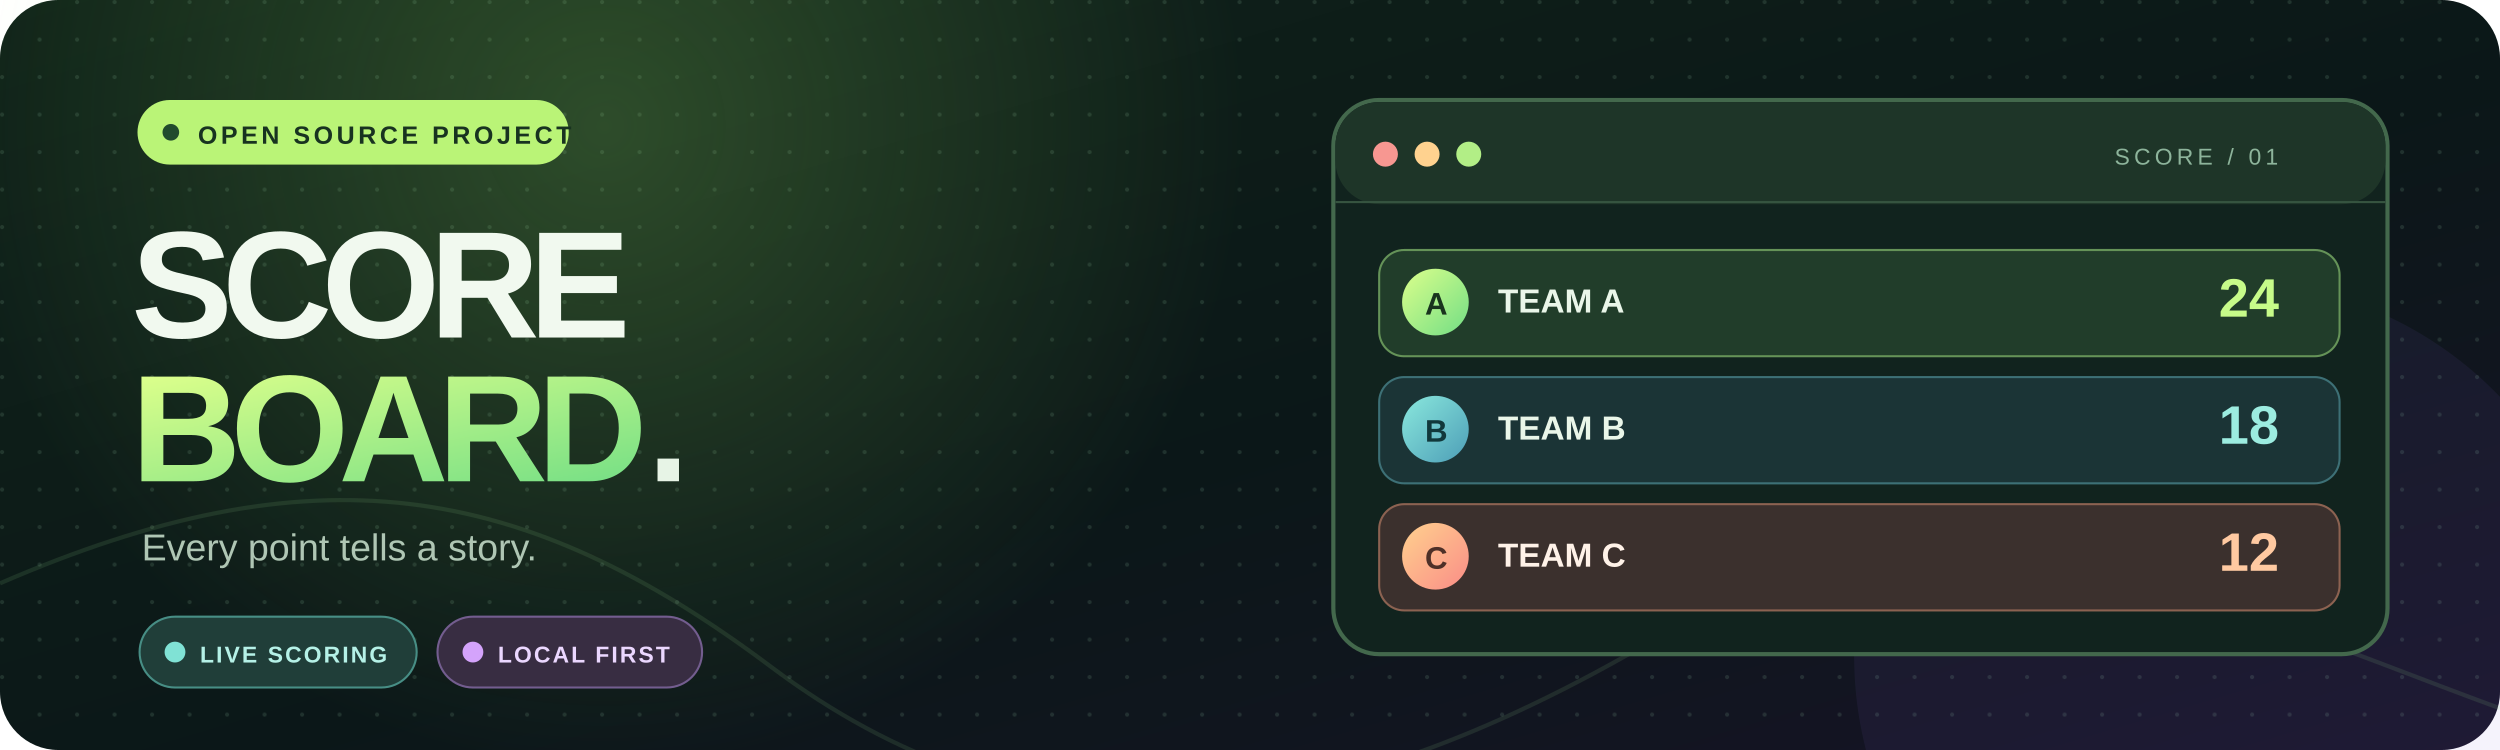
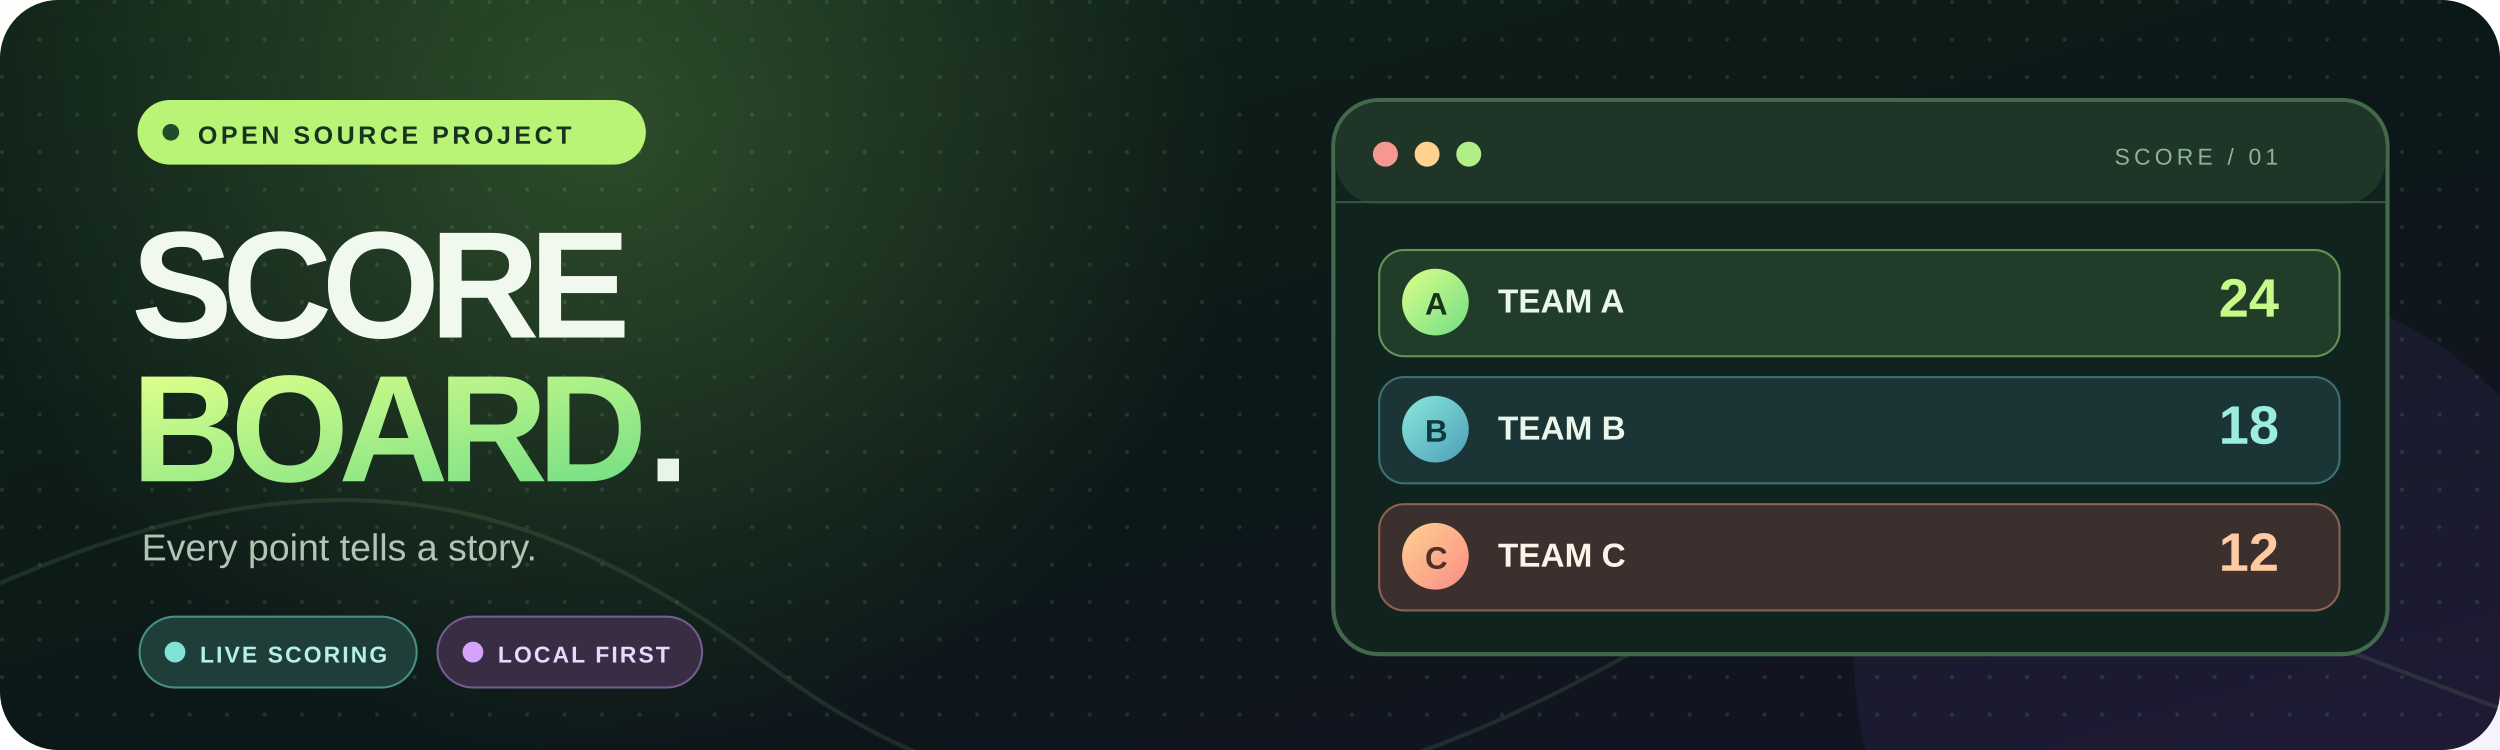
<svg xmlns="http://www.w3.org/2000/svg" width="1200" height="360" viewBox="0 0 1200 360" role="img" aria-labelledby="title desc">
  <defs>
    <linearGradient id="background" x1="0" y1="0" x2="1" y2="1">
      <stop stop-color="#102419" />
      <stop offset=".55" stop-color="#0b1718" />
      <stop offset="1" stop-color="#171327" />
    </linearGradient>
    <linearGradient id="lime" x1="0" y1="0" x2="1" y2="1">
      <stop stop-color="#dcff8b" />
      <stop offset="1" stop-color="#72de85" />
    </linearGradient>
    <linearGradient id="cyan" x1="0" y1="0" x2="1" y2="1">
      <stop stop-color="#8ae8dd" />
      <stop offset="1" stop-color="#4d9eb7" />
    </linearGradient>
    <linearGradient id="coral" x1="0" y1="0" x2="1" y2="1">
      <stop stop-color="#ffd18e" />
      <stop offset="1" stop-color="#fa8d87" />
    </linearGradient>
    <radialGradient id="glow">
      <stop stop-color="#9eed66" stop-opacity=".22" />
      <stop offset="1" stop-color="#9eed66" stop-opacity="0" />
    </radialGradient>
    <pattern id="dots" width="18" height="18" patternUnits="userSpaceOnUse">
      <circle cx="1" cy="1" r="1" fill="#85b396" opacity=".17" />
    </pattern>
  </defs>
  <rect width="1200" height="360" rx="28" fill="url(#background)" />
  <rect width="1200" height="360" rx="28" fill="url(#dots)" />
  <circle cx="290" cy="60" r="310" fill="url(#glow)" />
  <circle cx="1070" cy="315" r="180" fill="#826ad9" opacity=".08" />
  <path d="M0 280c150-65 250-50 370 40s250 85 410-5 270-30 420 25" fill="none" stroke="#91c985" stroke-opacity=".13" stroke-width="2" />
  <g font-family="Arial, Helvetica, sans-serif">
-     <rect x="66" y="48" width="207" height="31" rx="15.5" fill="#baf477" />
+     <rect x="66" y="48" width="244" height="31" rx="15.5" fill="#baf477" />
    <circle cx="82" cy="63.5" r="4" fill="#214b2d" />
    <text x="95" y="69" font-size="12" font-weight="700" letter-spacing="1.7" fill="#183320">OPEN SOURCE PROJECT</text>
    <text x="63" y="162" font-size="73" font-weight="800" letter-spacing="-5" fill="#f1f9ef">SCORE</text>
    <text x="63" y="231" font-size="73" font-weight="800" letter-spacing="-5" fill="url(#lime)">BOARD<tspan fill="#e7f4e6">.</tspan>
    </text>
    <text x="68" y="269" font-size="18" fill="#afc6b4">Every point tells a story.</text>
    <rect x="67" y="296" width="133" height="34" rx="17" fill="#203e39" stroke="#478e85" />
    <circle cx="84" cy="313" r="5" fill="#80e2d5" />
    <text x="96" y="318" font-size="11" font-weight="700" letter-spacing="1" fill="#b5f1e7">LIVE SCORING</text>
    <rect x="210" y="296" width="127" height="34" rx="17" fill="#382d42" stroke="#735d8f" />
    <circle cx="227" cy="313" r="5" fill="#d4a3fb" />
    <text x="239" y="318" font-size="11" font-weight="700" letter-spacing="1" fill="#ebd7ff">LOCAL FIRST</text>
    <g transform="translate(640 48)">
      <rect width="506" height="266" rx="22" fill="#11231e" stroke="#43684c" stroke-width="2" />
      <rect x="1" y="1" width="504" height="49" rx="21" fill="#1e3528" />
      <path d="M1 49h504" stroke="#365440" />
      <circle cx="25" cy="26" r="6" fill="#f79791" />
      <circle cx="45" cy="26" r="6" fill="#ffd28f" />
      <circle cx="65" cy="26" r="6" fill="#b2ee86" />
      <text x="375" y="31" font-size="11" letter-spacing="2" fill="#8db49b">SCORE / 01</text>
      <rect x="22" y="72" width="461" height="51" rx="12" fill="#213d2a" stroke="#659358" />
      <circle cx="49" cy="97" r="16" fill="url(#lime)" />
      <text x="44" y="103" font-size="15" font-weight="800" fill="#19341e">A</text>
      <text x="79" y="102" font-size="16" font-weight="700" fill="#eaf6e9">TEAM A</text>
      <text x="425" y="104" font-size="26" font-weight="800" fill="#c7fb89">24</text>
      <rect x="22" y="133" width="461" height="51" rx="12" fill="#1b3436" stroke="#3d7076" />
      <circle cx="49" cy="158" r="16" fill="url(#cyan)" />
      <text x="44" y="164" font-size="15" font-weight="800" fill="#11383b">B</text>
      <text x="79" y="163" font-size="16" font-weight="700" fill="#eaf6e9">TEAM B</text>
      <text x="425" y="165" font-size="26" font-weight="800" fill="#9cece0">18</text>
      <rect x="22" y="194" width="461" height="51" rx="12" fill="#3b302d" stroke="#8c6251" />
      <circle cx="49" cy="219" r="16" fill="url(#coral)" />
      <text x="44" y="225" font-size="15" font-weight="800" fill="#4e3028">C</text>
      <text x="79" y="224" font-size="16" font-weight="700" fill="#fff2e8">TEAM C</text>
      <text x="425" y="226" font-size="26" font-weight="800" fill="#ffc9a1">12</text>
    </g>
  </g>
</svg>
